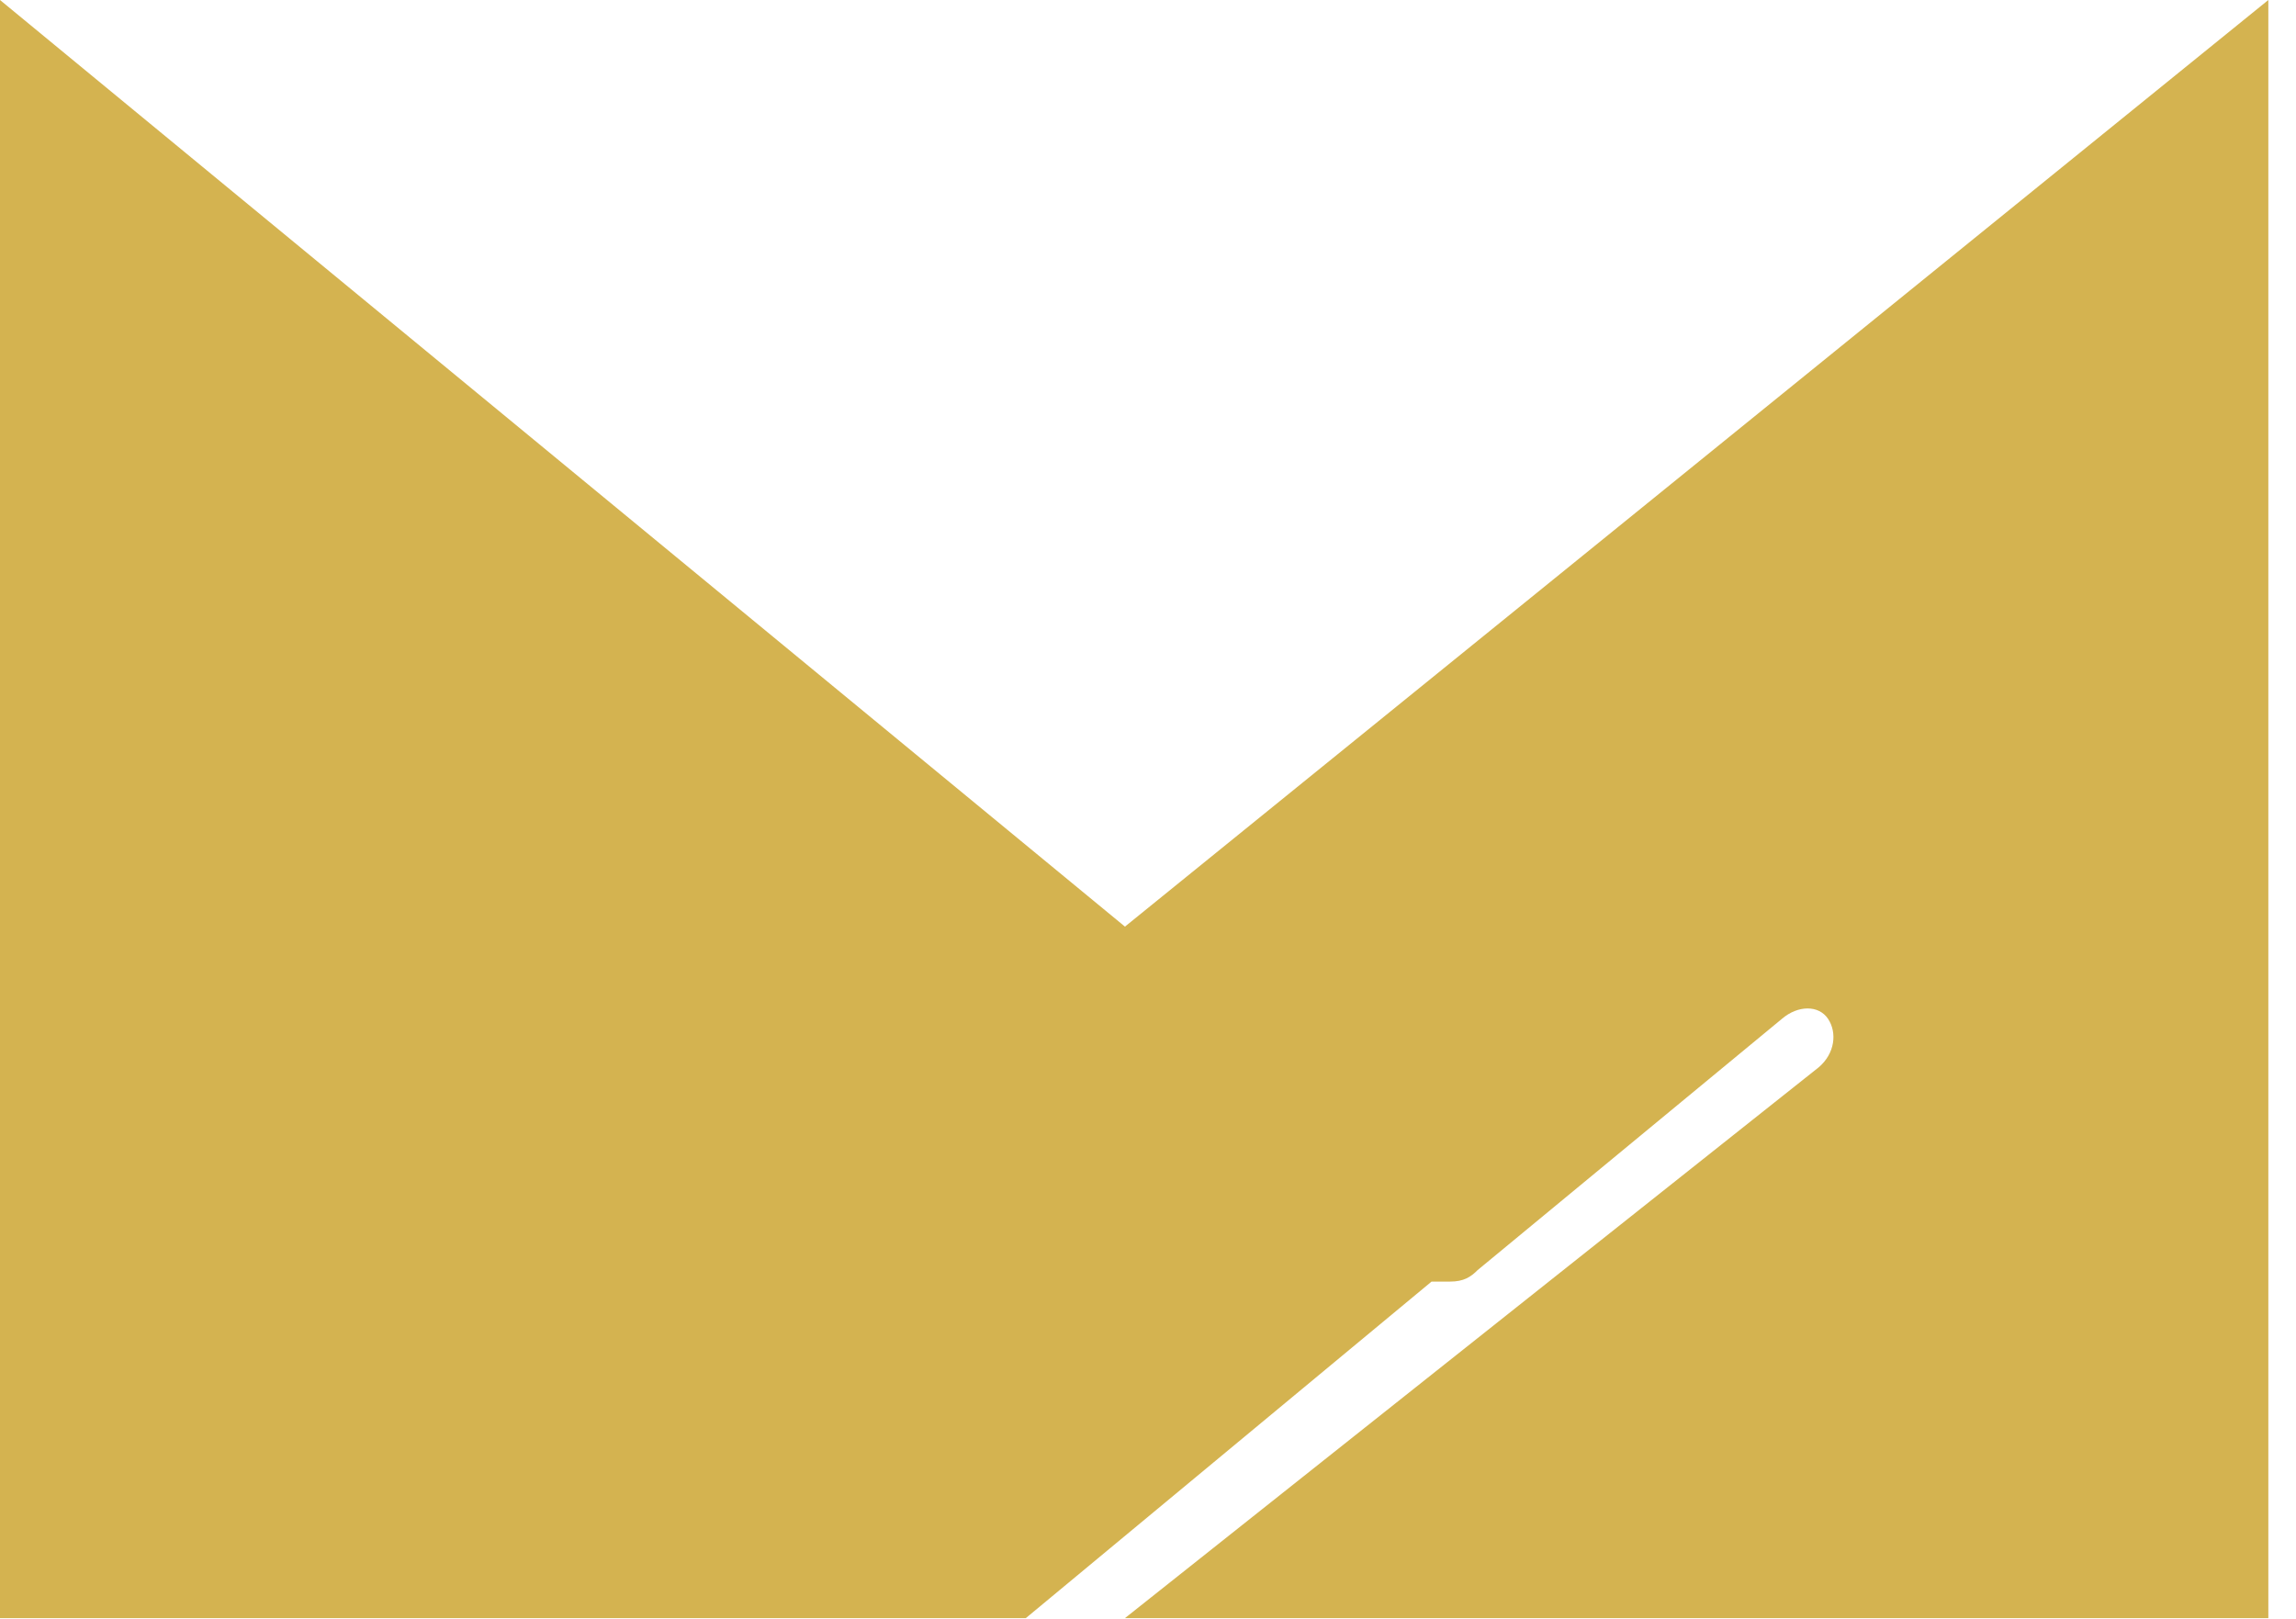
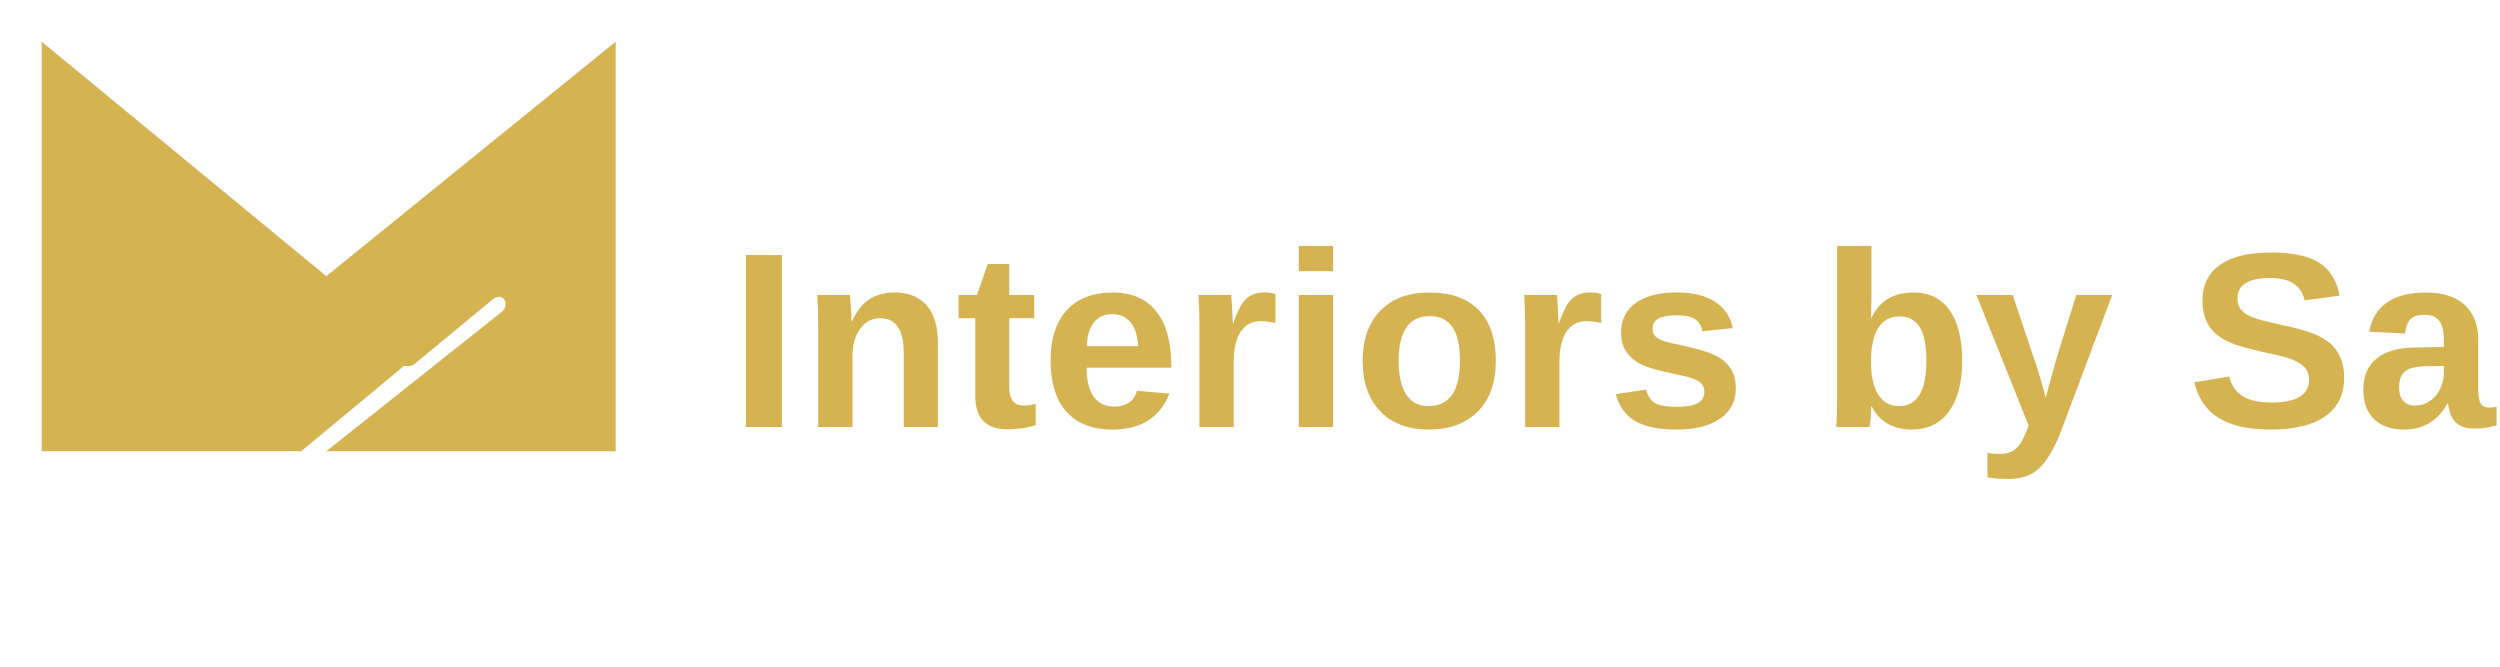
- <svg xmlns="http://www.w3.org/2000/svg" viewBox="0 0 996 702" width="996" height="702" role="img" aria-label="Sarkinmota monogram">
-   <path fill="#D4B350" d="M0 0v702h445l176-146h8c6 0 9-2 12-5l132-109c7-6 16-6 20 0s3 15-4 21L488 702h496V0L488 402 0 0Z" />
+ <svg xmlns="http://www.w3.org/2000/svg" viewBox="0 0 1200 320" width="1200" height="320" role="img" aria-label="Interiors by Sarkinmota">
+   <g transform="translate(20,20) scale(0.28)">
+     <path fill="#D4B350" d="M0 0v702h445l176-146h8c6 0 9-2 12-5l132-109c7-6 16-6 20 0s3 15-4 21L488 702h496V0L488 402 0 0Z" />
+   </g>
+   <text x="350" y="205" fill="#D4B350" font-family="Arial, 'Helvetica Neue', Helvetica, sans-serif" font-size="120" font-weight="700" letter-spacing="1">Interiors by Sarkinmota</text>
</svg>
